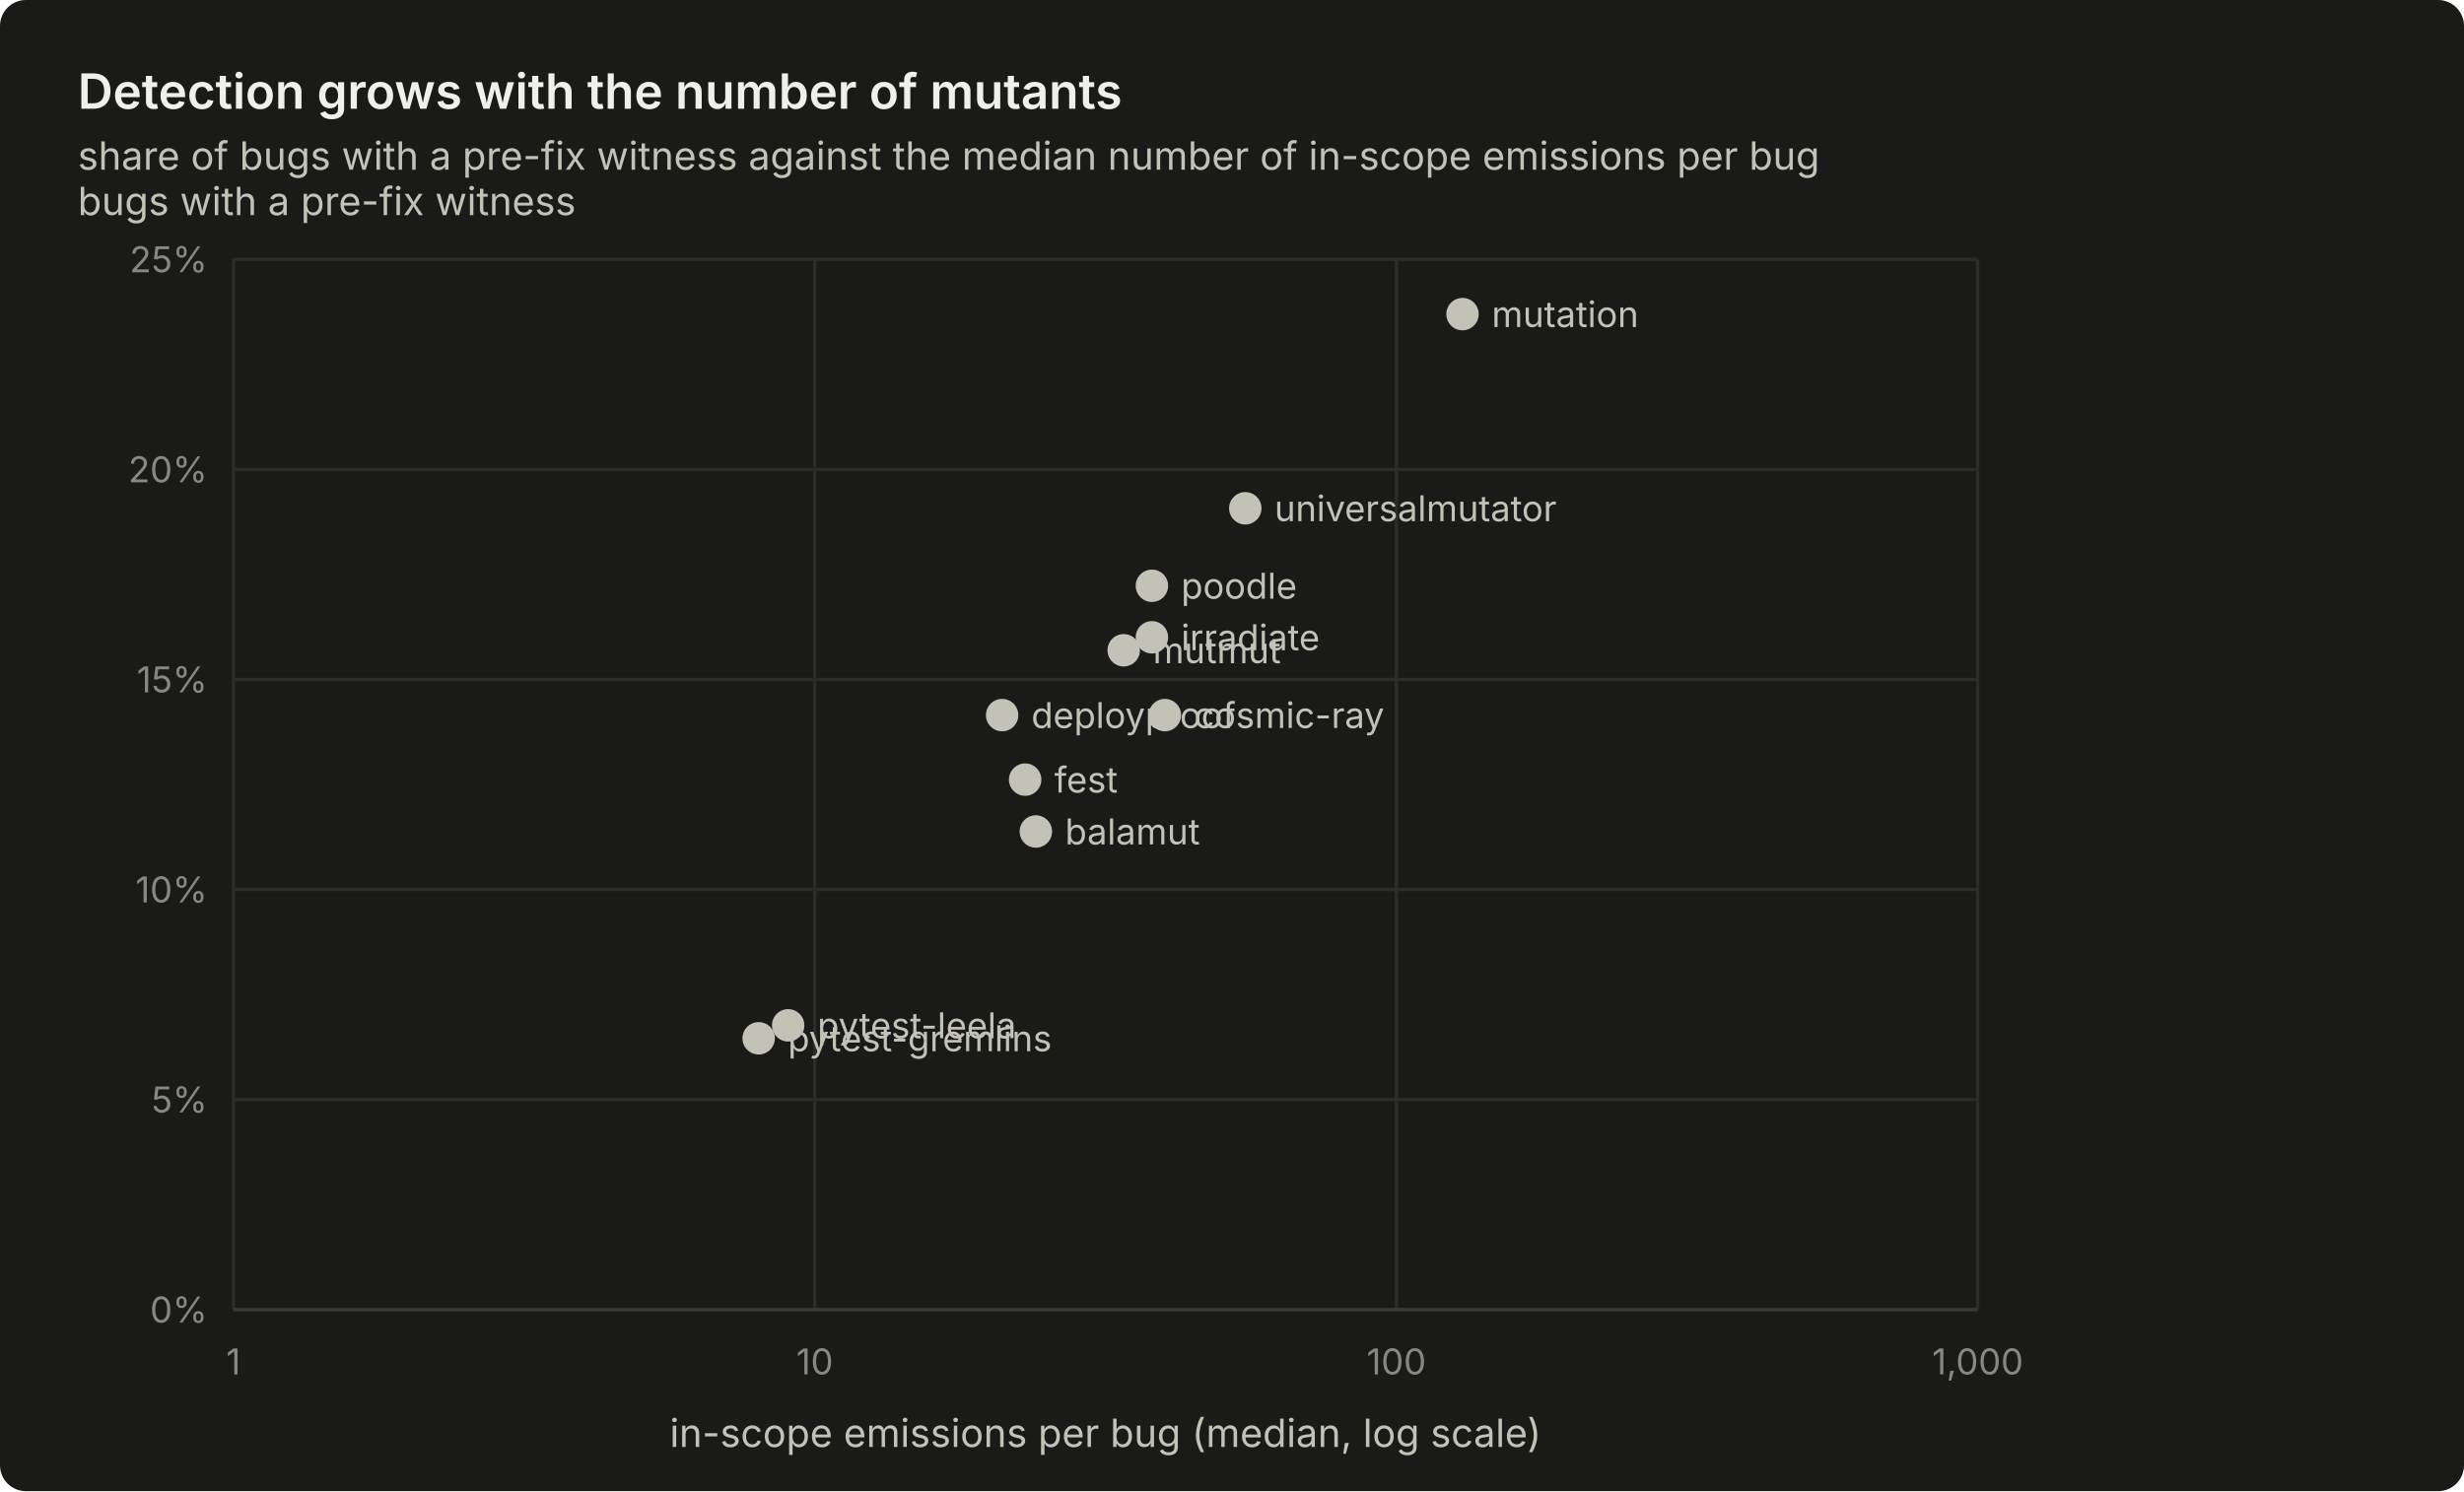
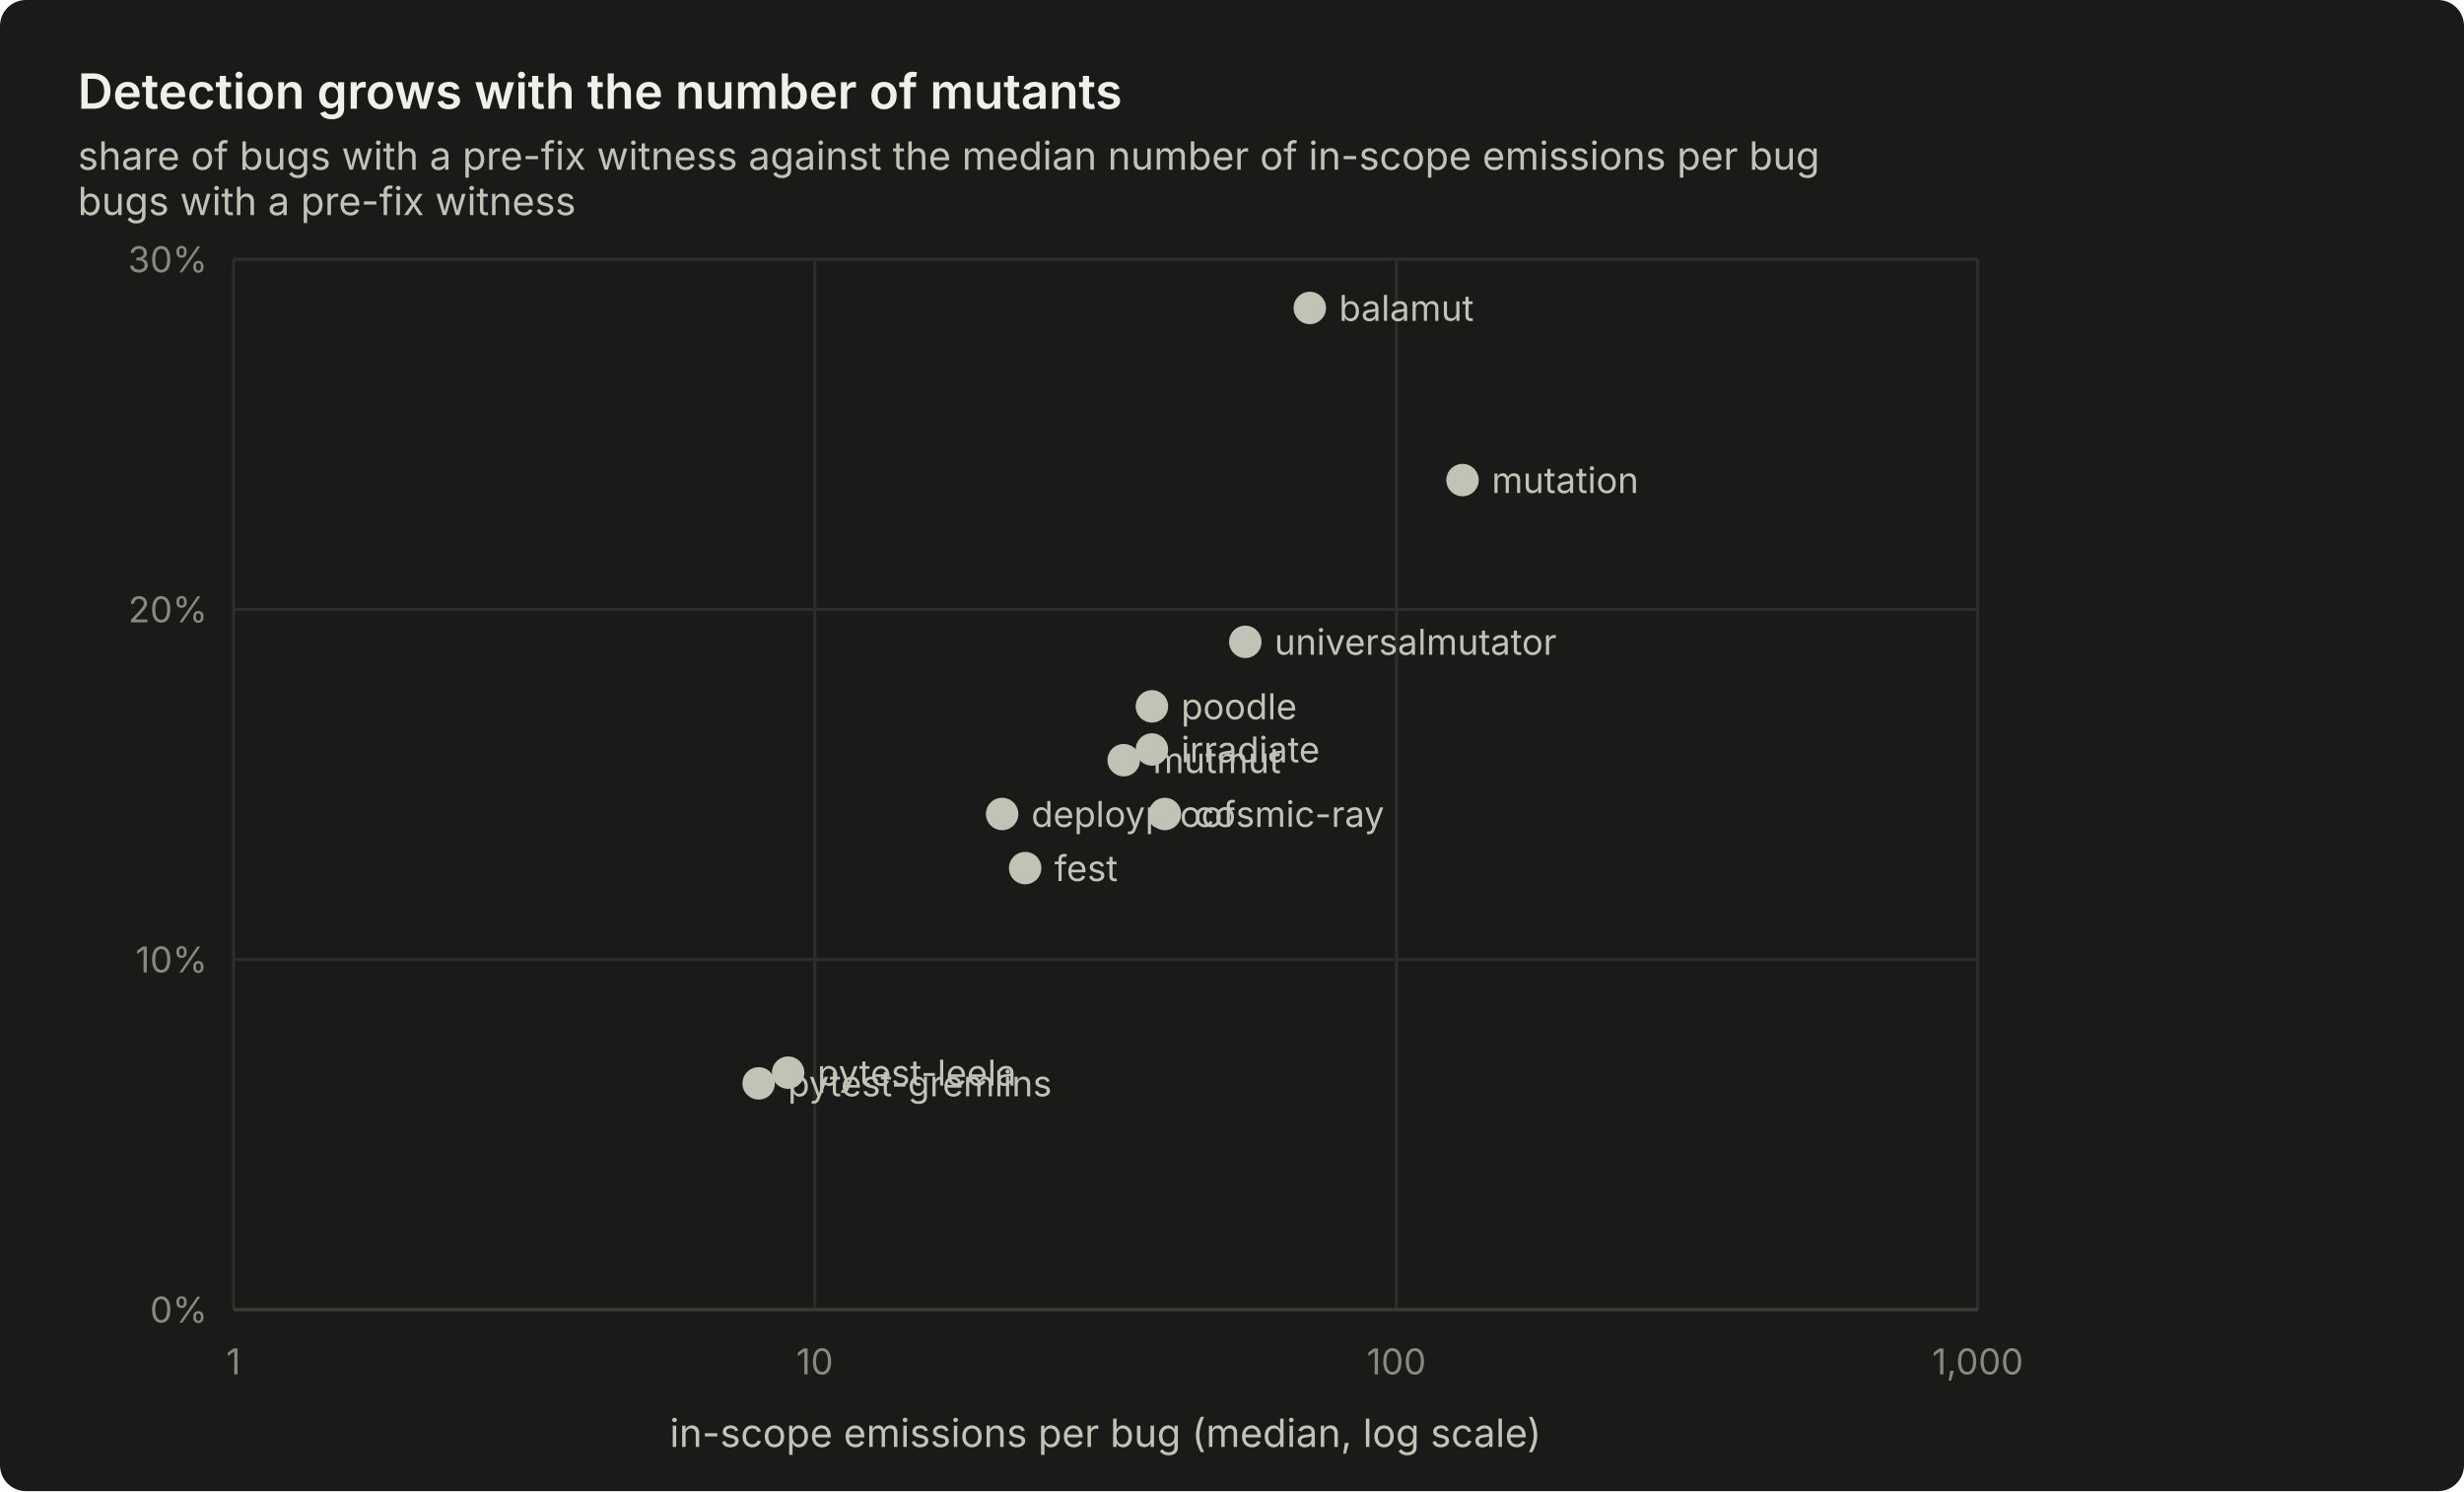
<svg xmlns="http://www.w3.org/2000/svg" width="760" height="460" viewBox="0 0 760 460" font-family="system-ui, -apple-system, &quot;Segoe UI&quot;, sans-serif" role="img" aria-label="Detection grows with the number of mutants">
  <rect width="760" height="460" fill="#1a1a19" rx="8" />
  <text x="24.0" y="28.0" fill="#f0efec" font-size="15" font-weight="600" text-anchor="start" dominant-baseline="middle">Detection grows with the number of mutants</text>
  <text x="24.0" y="48.0" fill="#c3c2b7" font-size="12" font-weight="400" text-anchor="start" dominant-baseline="middle">share of bugs with a pre-fix witness against the median number of in-scope emissions per bug</text>
  <line x1="72" y1="404.0" x2="610" y2="404.0" stroke="#2c2c2a" stroke-width="1" />
  <text x="64.0" y="404.0" fill="#898781" font-size="11" font-weight="400" text-anchor="end" dominant-baseline="middle">0%</text>
-   <line x1="72" y1="339.2" x2="610" y2="339.2" stroke="#2c2c2a" stroke-width="1" />
-   <text x="64.0" y="339.2" fill="#898781" font-size="11" font-weight="400" text-anchor="end" dominant-baseline="middle">5%</text>
-   <line x1="72" y1="274.4" x2="610" y2="274.4" stroke="#2c2c2a" stroke-width="1" />
-   <text x="64.0" y="274.4" fill="#898781" font-size="11" font-weight="400" text-anchor="end" dominant-baseline="middle">10%</text>
-   <line x1="72" y1="209.6" x2="610" y2="209.6" stroke="#2c2c2a" stroke-width="1" />
-   <text x="64.0" y="209.6" fill="#898781" font-size="11" font-weight="400" text-anchor="end" dominant-baseline="middle">15%</text>
-   <line x1="72" y1="144.8" x2="610" y2="144.8" stroke="#2c2c2a" stroke-width="1" />
-   <text x="64.0" y="144.8" fill="#898781" font-size="11" font-weight="400" text-anchor="end" dominant-baseline="middle">20%</text>
+   <line x1="72" y1="296.0" x2="610" y2="296.0" stroke="#2c2c2a" stroke-width="1" />
+   <text x="64.0" y="296.0" fill="#898781" font-size="11" font-weight="400" text-anchor="end" dominant-baseline="middle">10%</text>
+   <line x1="72" y1="188.0" x2="610" y2="188.0" stroke="#2c2c2a" stroke-width="1" />
+   <text x="64.0" y="188.0" fill="#898781" font-size="11" font-weight="400" text-anchor="end" dominant-baseline="middle">20%</text>
  <line x1="72" y1="80.0" x2="610" y2="80.0" stroke="#2c2c2a" stroke-width="1" />
-   <text x="64.0" y="80.0" fill="#898781" font-size="11" font-weight="400" text-anchor="end" dominant-baseline="middle">25%</text>
+   <text x="64.0" y="80.0" fill="#898781" font-size="11" font-weight="400" text-anchor="end" dominant-baseline="middle">30%</text>
  <line x1="72.0" y1="80" x2="72.0" y2="404" stroke="#2c2c2a" stroke-width="1" />
  <text x="72.0" y="420.0" fill="#898781" font-size="11" font-weight="400" text-anchor="middle" dominant-baseline="middle">1</text>
  <line x1="251.3" y1="80" x2="251.3" y2="404" stroke="#2c2c2a" stroke-width="1" />
  <text x="251.3" y="420.0" fill="#898781" font-size="11" font-weight="400" text-anchor="middle" dominant-baseline="middle">10</text>
  <line x1="430.7" y1="80" x2="430.7" y2="404" stroke="#2c2c2a" stroke-width="1" />
  <text x="430.7" y="420.0" fill="#898781" font-size="11" font-weight="400" text-anchor="middle" dominant-baseline="middle">100</text>
  <line x1="610.0" y1="80" x2="610.0" y2="404" stroke="#2c2c2a" stroke-width="1" />
  <text x="610.0" y="420.0" fill="#898781" font-size="11" font-weight="400" text-anchor="middle" dominant-baseline="middle">1,000</text>
  <line x1="72" y1="404" x2="610" y2="404" stroke="#383835" stroke-width="1" />
  <text x="341.0" y="442.0" fill="#c3c2b7" font-size="12" font-weight="400" text-anchor="middle" dominant-baseline="middle">in-scope emissions per bug (median, log scale)</text>
  <text x="24.0" y="62.0" fill="#c3c2b7" font-size="12" font-weight="400" text-anchor="start" dominant-baseline="middle">bugs with a pre-fix witness</text>
-   <circle cx="319.5" cy="256.5" r="5" fill="#c3c2b7" />
-   <text x="328.5" y="256.5" fill="#c3c2b7" font-size="11" font-weight="400" text-anchor="start" dominant-baseline="middle">balamut</text>
-   <circle cx="346.6" cy="200.6" r="5" fill="#c3c2b7" />
-   <text x="355.6" y="200.6" fill="#c3c2b7" font-size="11" font-weight="400" text-anchor="start" dominant-baseline="middle">mutmut</text>
-   <circle cx="359.3" cy="220.6" r="5" fill="#c3c2b7" />
-   <text x="368.3" y="220.6" fill="#c3c2b7" font-size="11" font-weight="400" text-anchor="start" dominant-baseline="middle">cosmic-ray</text>
-   <circle cx="355.3" cy="180.7" r="5" fill="#c3c2b7" />
-   <text x="364.3" y="180.7" fill="#c3c2b7" font-size="11" font-weight="400" text-anchor="start" dominant-baseline="middle">poodle</text>
-   <circle cx="234.0" cy="320.3" r="5" fill="#c3c2b7" />
-   <text x="243.0" y="320.3" fill="#c3c2b7" font-size="11" font-weight="400" text-anchor="start" dominant-baseline="middle">pytest-gremlins</text>
-   <circle cx="243.1" cy="316.3" r="5" fill="#c3c2b7" />
-   <text x="252.1" y="316.3" fill="#c3c2b7" font-size="11" font-weight="400" text-anchor="start" dominant-baseline="middle">pytest-leela</text>
-   <circle cx="451.1" cy="96.9" r="5" fill="#c3c2b7" />
-   <text x="460.1" y="96.9" fill="#c3c2b7" font-size="11" font-weight="400" text-anchor="start" dominant-baseline="middle">mutation</text>
-   <circle cx="384.1" cy="156.8" r="5" fill="#c3c2b7" />
-   <text x="393.1" y="156.8" fill="#c3c2b7" font-size="11" font-weight="400" text-anchor="start" dominant-baseline="middle">universalmutator</text>
-   <circle cx="316.2" cy="240.5" r="5" fill="#c3c2b7" />
-   <text x="325.2" y="240.5" fill="#c3c2b7" font-size="11" font-weight="400" text-anchor="start" dominant-baseline="middle">fest</text>
-   <circle cx="355.3" cy="196.6" r="5" fill="#c3c2b7" />
-   <text x="364.3" y="196.6" fill="#c3c2b7" font-size="11" font-weight="400" text-anchor="start" dominant-baseline="middle">irradiate</text>
-   <circle cx="309.1" cy="220.6" r="5" fill="#c3c2b7" />
-   <text x="318.1" y="220.6" fill="#c3c2b7" font-size="11" font-weight="400" text-anchor="start" dominant-baseline="middle">deployproof</text>
+   <circle cx="404.0" cy="95.0" r="5" fill="#c3c2b7" />
+   <text x="413.0" y="95.0" fill="#c3c2b7" font-size="11" font-weight="400" text-anchor="start" dominant-baseline="middle">balamut</text>
+   <circle cx="346.6" cy="234.5" r="5" fill="#c3c2b7" />
+   <text x="355.6" y="234.5" fill="#c3c2b7" font-size="11" font-weight="400" text-anchor="start" dominant-baseline="middle">mutmut</text>
+   <circle cx="359.3" cy="251.1" r="5" fill="#c3c2b7" />
+   <text x="368.3" y="251.1" fill="#c3c2b7" font-size="11" font-weight="400" text-anchor="start" dominant-baseline="middle">cosmic-ray</text>
+   <circle cx="355.3" cy="217.9" r="5" fill="#c3c2b7" />
+   <text x="364.3" y="217.9" fill="#c3c2b7" font-size="11" font-weight="400" text-anchor="start" dominant-baseline="middle">poodle</text>
+   <circle cx="234.0" cy="334.2" r="5" fill="#c3c2b7" />
+   <text x="243.0" y="334.2" fill="#c3c2b7" font-size="11" font-weight="400" text-anchor="start" dominant-baseline="middle">pytest-gremlins</text>
+   <circle cx="243.1" cy="330.9" r="5" fill="#c3c2b7" />
+   <text x="252.1" y="330.9" fill="#c3c2b7" font-size="11" font-weight="400" text-anchor="start" dominant-baseline="middle">pytest-leela</text>
+   <circle cx="451.1" cy="148.1" r="5" fill="#c3c2b7" />
+   <text x="460.1" y="148.1" fill="#c3c2b7" font-size="11" font-weight="400" text-anchor="start" dominant-baseline="middle">mutation</text>
+   <circle cx="384.1" cy="198.0" r="5" fill="#c3c2b7" />
+   <text x="393.1" y="198.0" fill="#c3c2b7" font-size="11" font-weight="400" text-anchor="start" dominant-baseline="middle">universalmutator</text>
+   <circle cx="316.2" cy="267.8" r="5" fill="#c3c2b7" />
+   <text x="325.2" y="267.8" fill="#c3c2b7" font-size="11" font-weight="400" text-anchor="start" dominant-baseline="middle">fest</text>
+   <circle cx="355.3" cy="231.2" r="5" fill="#c3c2b7" />
+   <text x="364.3" y="231.2" fill="#c3c2b7" font-size="11" font-weight="400" text-anchor="start" dominant-baseline="middle">irradiate</text>
+   <circle cx="309.1" cy="251.1" r="5" fill="#c3c2b7" />
+   <text x="318.1" y="251.1" fill="#c3c2b7" font-size="11" font-weight="400" text-anchor="start" dominant-baseline="middle">deployproof</text>
</svg>
